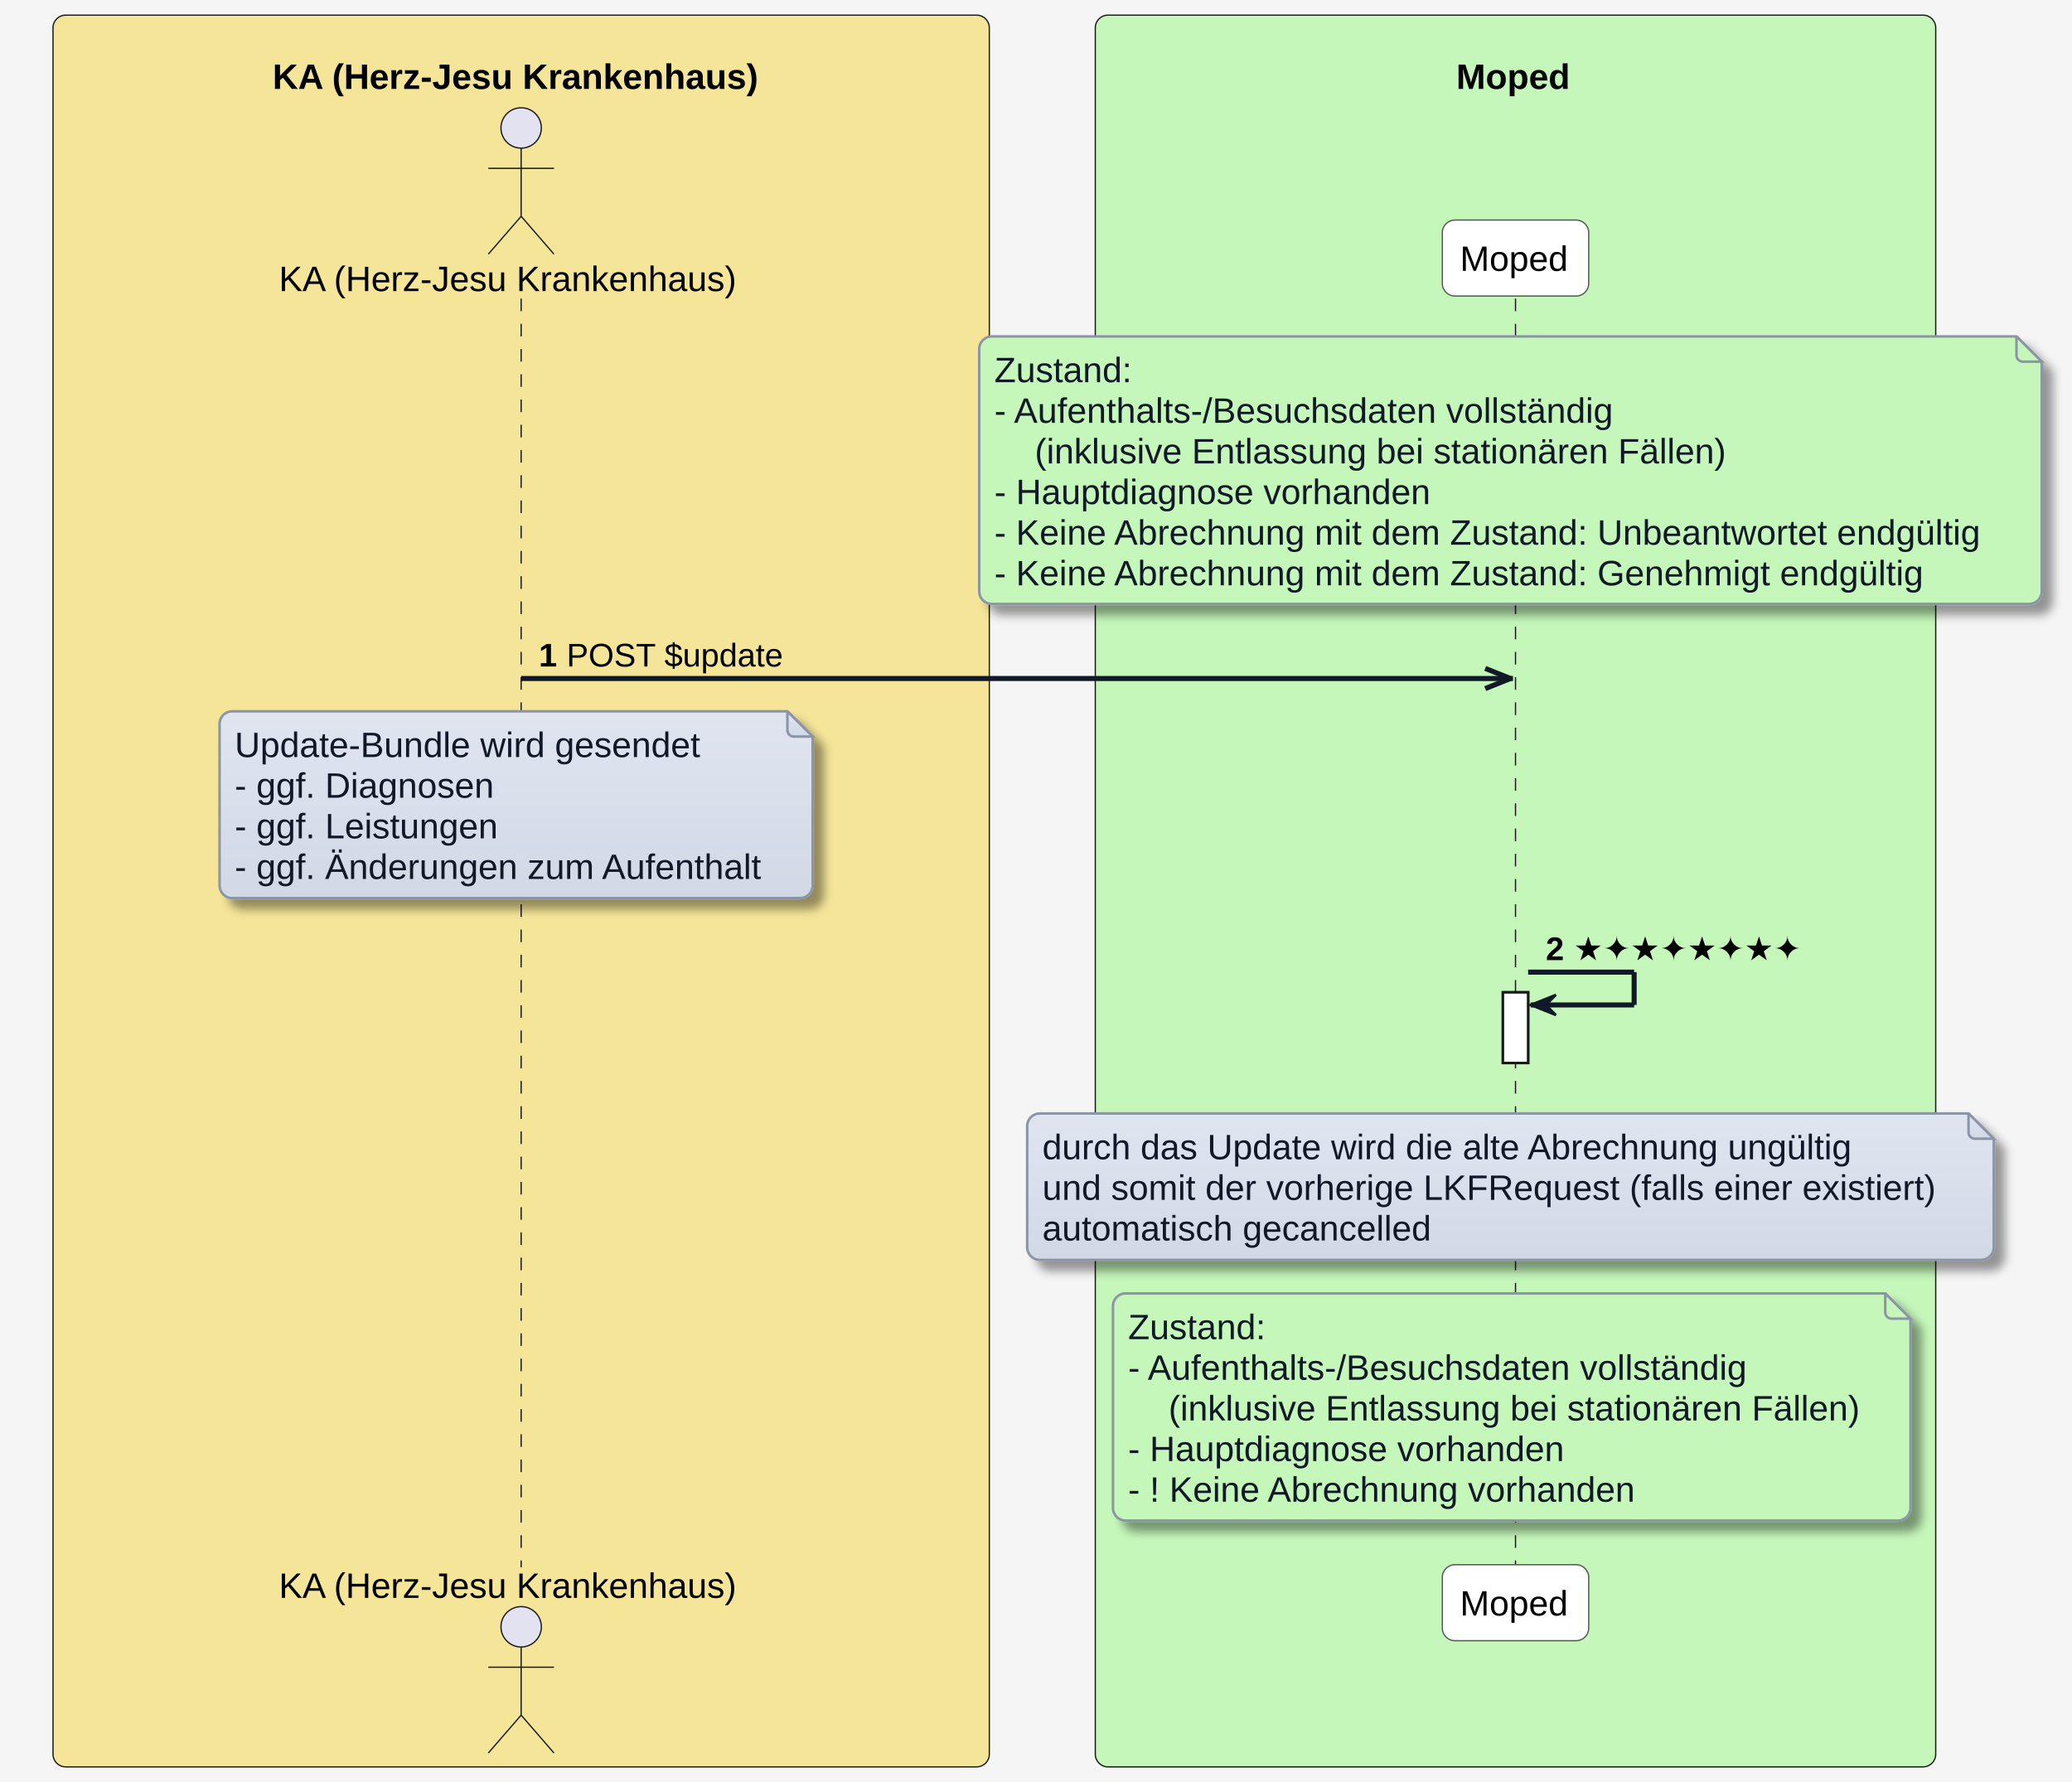
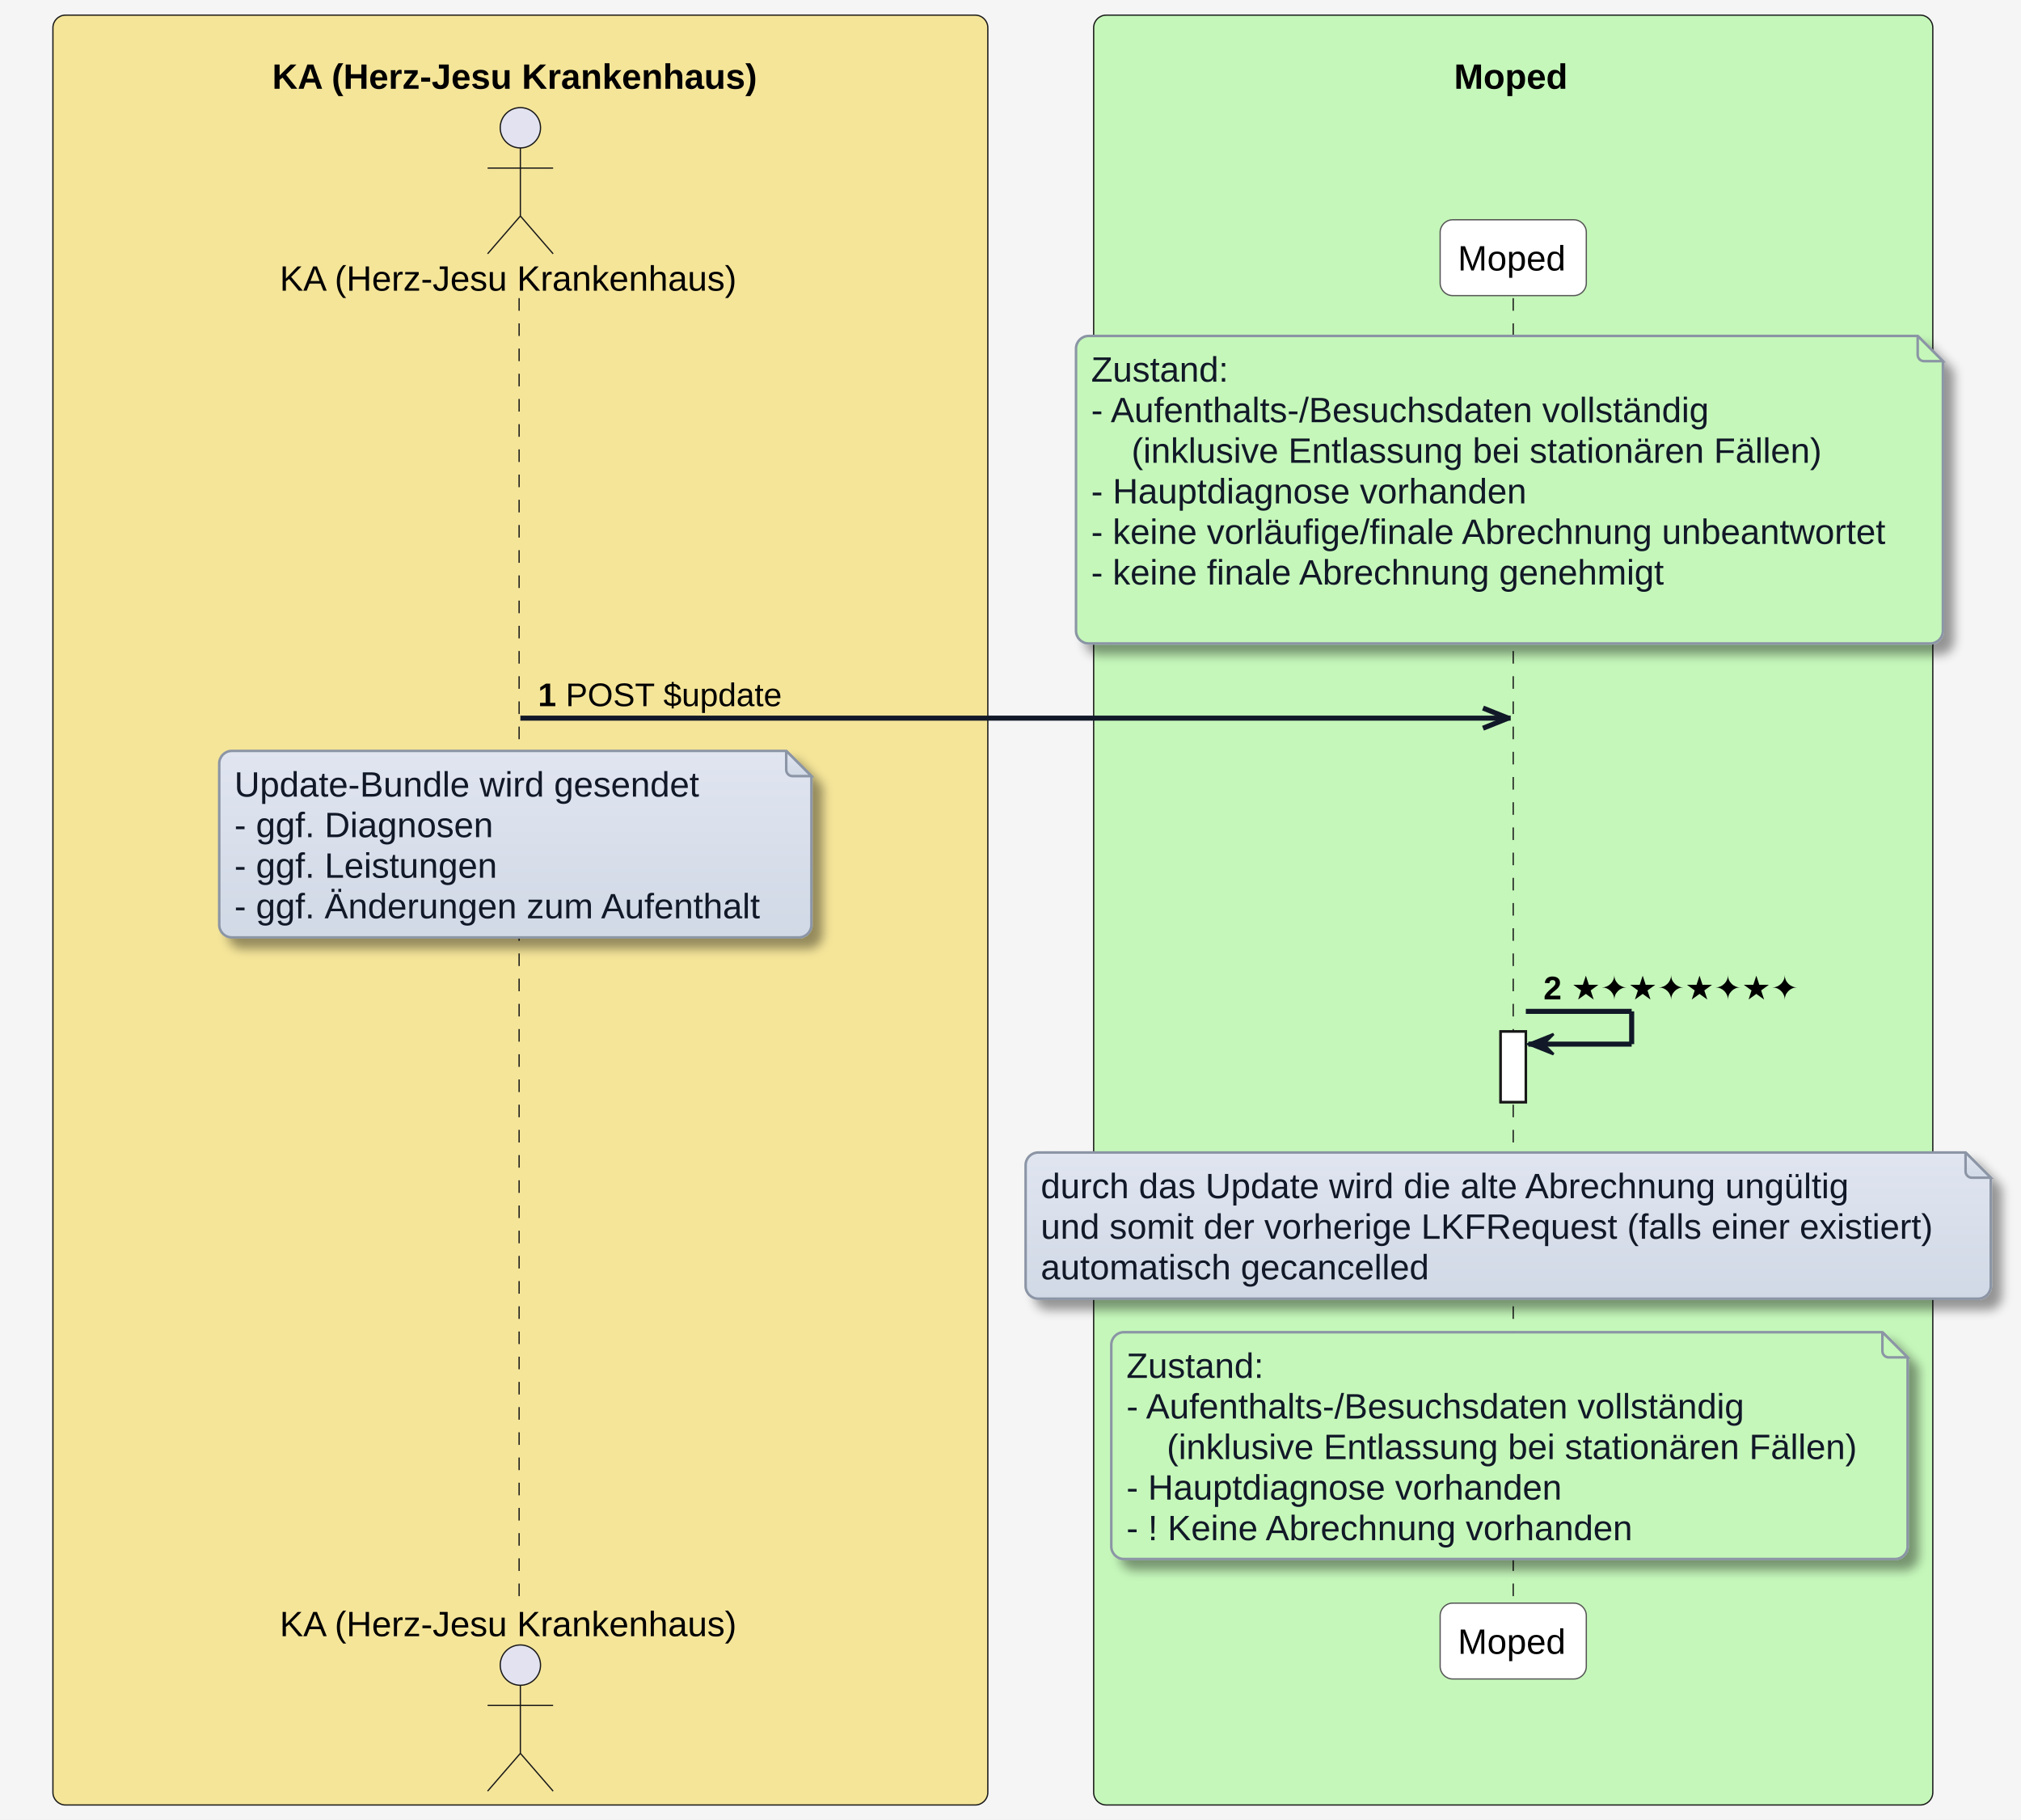
- <svg xmlns="http://www.w3.org/2000/svg" contentStyleType="text/css" height="706px" preserveAspectRatio="none" style="width:821px;height:706px;background:#F5F5F5;" version="1.1" viewBox="0 0 821 706" width="821px" zoomAndPan="magnify">
+ <svg xmlns="http://www.w3.org/2000/svg" contentStyleType="text/css" height="722px" preserveAspectRatio="none" style="width:802px;height:722px;background:#F5F5F5;" version="1.1" viewBox="0 0 802 722" width="802px" zoomAndPan="magnify">
  <defs>
-     <filter height="300%" id="fb8a82fxsvms1" width="300%" x="-1" y="-1">
+     <filter height="300%" id="f3djwv36eu6ns" width="300%" x="-1" y="-1">
      <feGaussianBlur result="blurOut" stdDeviation="2.0" />
      <feColorMatrix in="blurOut" result="blurOut2" type="matrix" values="0 0 0 0 0 0 0 0 0 0 0 0 0 0 0 0 0 0 .4 0" />
      <feOffset dx="4.0" dy="4.0" in="blurOut2" result="blurOut3" />
      <feBlend in="SourceGraphic" in2="blurOut3" mode="normal" />
    </filter>
-     <linearGradient id="gb8a82fxsvms10" x1="50%" x2="50%" y1="0%" y2="100%">
+     <linearGradient id="g3djwv36eu6ns0" x1="50%" x2="50%" y1="0%" y2="100%">
      <stop offset="0%" stop-color="#E0E5F0" />
      <stop offset="100%" stop-color="#D1D9E6" />
    </linearGradient>
  </defs>
  <g>
-     <rect fill="#F5F5F5" height="706" style="stroke:none;stroke-width:1.0;" width="821" x="0" y="0" />
-     <rect fill="#F5E599" height="694.067" rx="5" ry="5" style="stroke:#181818;stroke-width:0.5;" width="371" x="21" y="6" />
+     <rect fill="#F5F5F5" height="722" style="stroke:none;stroke-width:1.0;" width="802" x="0" y="0" />
+     <rect fill="#F5E599" height="710.166" rx="5" ry="5" style="stroke:#181818;stroke-width:0.5;" width="371" x="21" y="6" />
    <text fill="#000000" font-family="Arial" font-size="14" font-weight="bold" lengthAdjust="spacing" textLength="4" x="24" y="19.132"> </text>
    <text fill="#000000" font-family="Arial" font-size="14" font-weight="bold" lengthAdjust="spacing" textLength="197" x="108" y="35.23">KA (Herz-Jesu Krankenhaus)</text>
-     <rect fill="#C5F7BA" height="694.067" rx="5" ry="5" style="stroke:#181818;stroke-width:0.5;" width="333" x="434" y="6" />
+     <rect fill="#C5F7BA" height="710.166" rx="5" ry="5" style="stroke:#181818;stroke-width:0.5;" width="333" x="434" y="6" />
    <text fill="#000000" font-family="Arial" font-size="14" font-weight="bold" lengthAdjust="spacing" textLength="4" x="437" y="19.132"> </text>
    <text fill="#000000" font-family="Arial" font-size="14" font-weight="bold" lengthAdjust="spacing" textLength="47" x="577" y="35.23">Moped</text>
-     <rect fill="#FFFFFF" height="28" style="stroke:#181818;stroke-width:1.0;" width="10" x="595.5" y="393.18" />
-     <line style="stroke:#181818;stroke-width:0.5;stroke-dasharray:5.0,5.0;" x1="206.5" x2="206.5" y1="118.296" y2="620.969" />
-     <line style="stroke:#181818;stroke-width:0.5;stroke-dasharray:5.0,5.0;" x1="600.5" x2="600.5" y1="118.296" y2="620.969" />
-     <text fill="#000000" font-family="Arial" font-size="14" lengthAdjust="spacing" textLength="186" x="110.5" y="115.329">KA (Herz-Jesu Krankenhaus)</text>
+     <rect fill="#FFFFFF" height="28" style="stroke:#181818;stroke-width:1.0;" width="10" x="595.5" y="409.278" />
+     <line style="stroke:#181818;stroke-width:0.5;stroke-dasharray:5.0,5.0;" x1="206" x2="206" y1="118.296" y2="637.067" />
+     <line style="stroke:#181818;stroke-width:0.5;stroke-dasharray:5.0,5.0;" x1="600.5" x2="600.5" y1="118.296" y2="637.067" />
+     <text fill="#000000" font-family="Arial" font-size="14" lengthAdjust="spacing" textLength="185" x="111" y="115.329">KA (Herz-Jesu Krankenhaus)</text>
    <ellipse cx="206.5" cy="50.697" fill="#E2E2F0" rx="8" ry="8" style="stroke:#181818;stroke-width:0.5;" />
    <path d="M206.5,58.697 L206.5,85.697 M193.5,66.697 L219.5,66.697 M206.5,85.697 L193.5,100.697 M206.5,85.697 L219.5,100.697 " fill="none" style="stroke:#181818;stroke-width:0.5;" />
-     <text fill="#000000" font-family="Arial" font-size="14" lengthAdjust="spacing" textLength="186" x="110.5" y="633.101">KA (Herz-Jesu Krankenhaus)</text>
-     <ellipse cx="206.5" cy="644.567" fill="#E2E2F0" rx="8" ry="8" style="stroke:#181818;stroke-width:0.5;" />
-     <path d="M206.5,652.567 L206.5,679.567 M193.5,660.567 L219.5,660.567 M206.5,679.567 L193.5,694.567 M206.5,679.567 L219.5,694.567 " fill="none" style="stroke:#181818;stroke-width:0.5;" />
+     <text fill="#000000" font-family="Arial" font-size="14" lengthAdjust="spacing" textLength="185" x="111" y="649.199">KA (Herz-Jesu Krankenhaus)</text>
+     <ellipse cx="206.5" cy="660.666" fill="#E2E2F0" rx="8" ry="8" style="stroke:#181818;stroke-width:0.5;" />
+     <path d="M206.5,668.666 L206.5,695.666 M193.5,676.666 L219.5,676.666 M206.5,695.666 L193.5,710.666 M206.5,695.666 L219.5,710.666 " fill="none" style="stroke:#181818;stroke-width:0.5;" />
    <rect fill="#FFFFFF" height="30.099" rx="5" ry="5" style="stroke:#555555;stroke-width:0.5;" width="58" x="571.5" y="87.197" />
    <text fill="#000000" font-family="Arial" font-size="14" lengthAdjust="spacing" textLength="44" x="578.5" y="107.329">Moped</text>
-     <rect fill="#FFFFFF" height="30.099" rx="5" ry="5" style="stroke:#555555;stroke-width:0.5;" width="58" x="571.5" y="619.969" />
-     <text fill="#000000" font-family="Arial" font-size="14" lengthAdjust="spacing" textLength="44" x="578.5" y="640.101">Moped</text>
-     <rect fill="#FFFFFF" height="28" style="stroke:#181818;stroke-width:1.0;" width="10" x="595.5" y="393.18" />
-     <path d="M388,138.296 L388,234.296 A5,5 0 0 0 393,239.296 L804,239.296 A5,5 0 0 0 809,234.296 L809,143.296 L799,133.296 L393,133.296 A5,5 0 0 0 388,138.296 " fill="#C5F7BA" filter="url(#fb8a82fxsvms1)" style="stroke:#8B95A5;stroke-width:1.0;" />
-     <path d="M799,133.296 L799,140.796 A2.5,2.5 0 0 0 801.5,143.296 L809,143.296 L799,133.296 " fill="#C5F7BA" style="stroke:#8B95A5;stroke-width:1.0;" />
-     <text fill="#111827" font-family="Arial" font-size="14" lengthAdjust="spacing" textLength="56" x="394" y="151.428">Zustand:</text>
-     <text fill="#111827" font-family="Arial" font-size="14" lengthAdjust="spacing" textLength="250" x="394" y="167.526">- Aufenthalts-/Besuchsdaten vollständig</text>
-     <text fill="#111827" font-family="Arial" font-size="14" lengthAdjust="spacing" textLength="279" x="410" y="183.625">(inklusive Entlassung bei stationären Fällen)</text>
-     <text fill="#111827" font-family="Arial" font-size="14" lengthAdjust="spacing" textLength="177" x="394" y="199.724">- Hauptdiagnose vorhanden</text>
-     <text fill="#111827" font-family="Arial" font-size="14" lengthAdjust="spacing" textLength="400" x="394" y="215.822">- Keine Abrechnung mit dem Zustand: Unbeantwortet endgültig</text>
-     <text fill="#111827" font-family="Arial" font-size="14" lengthAdjust="spacing" textLength="377" x="394" y="231.921">- Keine Abrechnung mit dem Zustand: Genehmigt endgültig</text>
-     <line style="stroke:#111827;stroke-width:2.0;" x1="598.5" x2="588.5" y1="268.836" y2="264.836" />
-     <line style="stroke:#111827;stroke-width:2.0;" x1="598.5" x2="588.5" y1="268.836" y2="272.836" />
-     <line style="stroke:#111827;stroke-width:2.0;" x1="206.5" x2="599.5" y1="268.836" y2="268.836" />
-     <text fill="#000000" font-family="Arial" font-size="13" font-weight="bold" lengthAdjust="spacing" textLength="7" x="213.5" y="264.082">1</text>
-     <text fill="#000000" font-family="Arial" font-size="13" lengthAdjust="spacing" textLength="86" x="224.5" y="264.082">POST $update</text>
-     <path d="M87,286.836 L87,350.836 A5,5 0 0 0 92,355.836 L317,355.836 A5,5 0 0 0 322,350.836 L322,291.836 L312,281.836 L92,281.836 A5,5 0 0 0 87,286.836 " fill="url(#gb8a82fxsvms10)" filter="url(#fb8a82fxsvms1)" style="stroke:#8B95A5;stroke-width:1.0;" />
-     <path d="M312,281.836 L312,289.336 A2.5,2.5 0 0 0 314.5,291.836 L322,291.836 L312,281.836 " fill="url(#gb8a82fxsvms10)" style="stroke:#8B95A5;stroke-width:1.0;" />
-     <text fill="#111827" font-family="Arial" font-size="14" lengthAdjust="spacing" textLength="188" x="93" y="299.968">Update-Bundle wird gesendet</text>
-     <text fill="#111827" font-family="Arial" font-size="14" lengthAdjust="spacing" textLength="105" x="93" y="316.067">- ggf. Diagnosen</text>
-     <text fill="#111827" font-family="Arial" font-size="14" lengthAdjust="spacing" textLength="107" x="93" y="332.166">- ggf. Leistungen</text>
-     <text fill="#111827" font-family="Arial" font-size="14" lengthAdjust="spacing" textLength="214" x="93" y="348.264">- ggf. Änderungen zum Aufenthalt</text>
-     <line style="stroke:#111827;stroke-width:2.0;" x1="605.5" x2="647.5" y1="385.18" y2="385.18" />
-     <line style="stroke:#111827;stroke-width:2.0;" x1="647.5" x2="647.5" y1="385.18" y2="398.18" />
-     <line style="stroke:#111827;stroke-width:2.0;" x1="606.5" x2="647.5" y1="398.18" y2="398.18" />
-     <polygon fill="#111827" points="616.5,394.18,606.5,398.18,616.5,402.18,612.5,398.18" style="stroke:#111827;stroke-width:1.0;" />
-     <text fill="#000000" font-family="Arial" font-size="13" font-weight="bold" lengthAdjust="spacing" textLength="7" x="612.5" y="380.425">2</text>
-     <text fill="#000000" font-family="Arial" font-size="13" lengthAdjust="spacing" textLength="92" x="623.5" y="380.425">★✦★✦★✦★✦</text>
-     <path d="M407,446.18 L407,494.18 A5,5 0 0 0 412,499.18 L785,499.18 A5,5 0 0 0 790,494.18 L790,451.18 L780,441.18 L412,441.18 A5,5 0 0 0 407,446.18 " fill="url(#gb8a82fxsvms10)" filter="url(#fb8a82fxsvms1)" style="stroke:#8B95A5;stroke-width:1.0;" />
-     <path d="M780,441.18 L780,448.68 A2.5,2.5 0 0 0 782.5,451.18 L790,451.18 L780,441.18 " fill="url(#gb8a82fxsvms10)" style="stroke:#8B95A5;stroke-width:1.0;" />
-     <text fill="#111827" font-family="Arial" font-size="14" lengthAdjust="spacing" textLength="328" x="413" y="459.312">durch das Update wird die alte Abrechnung ungültig</text>
-     <text fill="#111827" font-family="Arial" font-size="14" lengthAdjust="spacing" textLength="362" x="413" y="475.41">und somit der vorherige LKFRequest (falls einer existiert)</text>
-     <text fill="#111827" font-family="Arial" font-size="14" lengthAdjust="spacing" textLength="157" x="413" y="491.509">automatisch gecancelled</text>
-     <path d="M441,517.476 L441,597.476 A5,5 0 0 0 446,602.476 L752,602.476 A5,5 0 0 0 757,597.476 L757,522.476 L747,512.476 L446,512.476 A5,5 0 0 0 441,517.476 " fill="#C5F7BA" filter="url(#fb8a82fxsvms1)" style="stroke:#8B95A5;stroke-width:1.0;" />
-     <path d="M747,512.476 L747,519.976 A2.5,2.5 0 0 0 749.5,522.476 L757,522.476 L747,512.476 " fill="#C5F7BA" style="stroke:#8B95A5;stroke-width:1.0;" />
-     <text fill="#111827" font-family="Arial" font-size="14" lengthAdjust="spacing" textLength="56" x="447" y="530.607">Zustand:</text>
-     <text fill="#111827" font-family="Arial" font-size="14" lengthAdjust="spacing" textLength="250" x="447" y="546.706">- Aufenthalts-/Besuchsdaten vollständig</text>
-     <text fill="#111827" font-family="Arial" font-size="14" lengthAdjust="spacing" textLength="279" x="463" y="562.805">(inklusive Entlassung bei stationären Fällen)</text>
-     <text fill="#111827" font-family="Arial" font-size="14" lengthAdjust="spacing" textLength="177" x="447" y="578.903">- Hauptdiagnose vorhanden</text>
-     <text fill="#111827" font-family="Arial" font-size="14" lengthAdjust="spacing" textLength="206" x="447" y="595.002">- ! Keine Abrechnung vorhanden</text>
+     <rect fill="#FFFFFF" height="30.099" rx="5" ry="5" style="stroke:#555555;stroke-width:0.5;" width="58" x="571.5" y="636.067" />
+     <text fill="#000000" font-family="Arial" font-size="14" lengthAdjust="spacing" textLength="44" x="578.5" y="656.199">Moped</text>
+     <rect fill="#FFFFFF" height="28" style="stroke:#181818;stroke-width:1.0;" width="10" x="595.5" y="409.278" />
+     <path d="M427,138.296 L427,250.296 A5,5 0 0 0 432,255.296 L766,255.296 A5,5 0 0 0 771,250.296 L771,143.296 L761,133.296 L432,133.296 A5,5 0 0 0 427,138.296 " fill="#C5F7BA" filter="url(#f3djwv36eu6ns)" style="stroke:#8B95A5;stroke-width:1.0;" />
+     <path d="M761,133.296 L761,140.796 A2.5,2.5 0 0 0 763.5,143.296 L771,143.296 L761,133.296 " fill="#C5F7BA" style="stroke:#8B95A5;stroke-width:1.0;" />
+     <text fill="#111827" font-family="Arial" font-size="14" lengthAdjust="spacing" textLength="56" x="433" y="151.428">Zustand:</text>
+     <text fill="#111827" font-family="Arial" font-size="14" lengthAdjust="spacing" textLength="250" x="433" y="167.526">- Aufenthalts-/Besuchsdaten vollständig</text>
+     <text fill="#111827" font-family="Arial" font-size="14" lengthAdjust="spacing" textLength="279" x="449" y="183.625">(inklusive Entlassung bei stationären Fällen)</text>
+     <text fill="#111827" font-family="Arial" font-size="14" lengthAdjust="spacing" textLength="177" x="433" y="199.724">- Hauptdiagnose vorhanden</text>
+     <text fill="#111827" font-family="Arial" font-size="14" lengthAdjust="spacing" textLength="323" x="433" y="215.822">- keine vorläufige/finale Abrechnung unbeantwortet</text>
+     <text fill="#111827" font-family="Arial" font-size="14" lengthAdjust="spacing" textLength="233" x="433" y="231.921">- keine finale Abrechnung genehmigt</text>
+     <text fill="#111827" font-family="Arial" font-size="14" lengthAdjust="spacing" textLength="4" x="433" y="248.019"> </text>
+     <line style="stroke:#111827;stroke-width:2.0;" x1="598.5" x2="588.5" y1="284.935" y2="280.935" />
+     <line style="stroke:#111827;stroke-width:2.0;" x1="598.5" x2="588.5" y1="284.935" y2="288.935" />
+     <line style="stroke:#111827;stroke-width:2.0;" x1="206.5" x2="599.5" y1="284.935" y2="284.935" />
+     <text fill="#000000" font-family="Arial" font-size="13" font-weight="bold" lengthAdjust="spacing" textLength="7" x="213.5" y="280.18">1</text>
+     <text fill="#000000" font-family="Arial" font-size="13" lengthAdjust="spacing" textLength="86" x="224.5" y="280.18">POST $update</text>
+     <path d="M87,302.935 L87,366.935 A5,5 0 0 0 92,371.935 L317,371.935 A5,5 0 0 0 322,366.935 L322,307.935 L312,297.935 L92,297.935 A5,5 0 0 0 87,302.935 " fill="url(#g3djwv36eu6ns0)" filter="url(#f3djwv36eu6ns)" style="stroke:#8B95A5;stroke-width:1.0;" />
+     <path d="M312,297.935 L312,305.435 A2.5,2.5 0 0 0 314.5,307.935 L322,307.935 L312,297.935 " fill="url(#g3djwv36eu6ns0)" style="stroke:#8B95A5;stroke-width:1.0;" />
+     <text fill="#111827" font-family="Arial" font-size="14" lengthAdjust="spacing" textLength="188" x="93" y="316.067">Update-Bundle wird gesendet</text>
+     <text fill="#111827" font-family="Arial" font-size="14" lengthAdjust="spacing" textLength="105" x="93" y="332.166">- ggf. Diagnosen</text>
+     <text fill="#111827" font-family="Arial" font-size="14" lengthAdjust="spacing" textLength="107" x="93" y="348.264">- ggf. Leistungen</text>
+     <text fill="#111827" font-family="Arial" font-size="14" lengthAdjust="spacing" textLength="214" x="93" y="364.363">- ggf. Änderungen zum Aufenthalt</text>
+     <line style="stroke:#111827;stroke-width:2.0;" x1="605.5" x2="647.5" y1="401.278" y2="401.278" />
+     <line style="stroke:#111827;stroke-width:2.0;" x1="647.5" x2="647.5" y1="401.278" y2="414.278" />
+     <line style="stroke:#111827;stroke-width:2.0;" x1="606.5" x2="647.5" y1="414.278" y2="414.278" />
+     <polygon fill="#111827" points="616.5,410.278,606.5,414.278,616.5,418.278,612.5,414.278" style="stroke:#111827;stroke-width:1.0;" />
+     <text fill="#000000" font-family="Arial" font-size="13" font-weight="bold" lengthAdjust="spacing" textLength="7" x="612.5" y="396.523">2</text>
+     <text fill="#000000" font-family="Arial" font-size="13" lengthAdjust="spacing" textLength="92" x="623.5" y="396.523">★✦★✦★✦★✦</text>
+     <path d="M407,462.278 L407,510.278 A5,5 0 0 0 412,515.278 L785,515.278 A5,5 0 0 0 790,510.278 L790,467.278 L780,457.278 L412,457.278 A5,5 0 0 0 407,462.278 " fill="url(#g3djwv36eu6ns0)" filter="url(#f3djwv36eu6ns)" style="stroke:#8B95A5;stroke-width:1.0;" />
+     <path d="M780,457.278 L780,464.778 A2.5,2.5 0 0 0 782.5,467.278 L790,467.278 L780,457.278 " fill="url(#g3djwv36eu6ns0)" style="stroke:#8B95A5;stroke-width:1.0;" />
+     <text fill="#111827" font-family="Arial" font-size="14" lengthAdjust="spacing" textLength="328" x="413" y="475.41">durch das Update wird die alte Abrechnung ungültig</text>
+     <text fill="#111827" font-family="Arial" font-size="14" lengthAdjust="spacing" textLength="362" x="413" y="491.509">und somit der vorherige LKFRequest (falls einer existiert)</text>
+     <text fill="#111827" font-family="Arial" font-size="14" lengthAdjust="spacing" textLength="157" x="413" y="507.607">automatisch gecancelled</text>
+     <path d="M441,533.574 L441,613.574 A5,5 0 0 0 446,618.574 L752,618.574 A5,5 0 0 0 757,613.574 L757,538.574 L747,528.574 L446,528.574 A5,5 0 0 0 441,533.574 " fill="#C5F7BA" filter="url(#f3djwv36eu6ns)" style="stroke:#8B95A5;stroke-width:1.0;" />
+     <path d="M747,528.574 L747,536.074 A2.5,2.5 0 0 0 749.5,538.574 L757,538.574 L747,528.574 " fill="#C5F7BA" style="stroke:#8B95A5;stroke-width:1.0;" />
+     <text fill="#111827" font-family="Arial" font-size="14" lengthAdjust="spacing" textLength="56" x="447" y="546.706">Zustand:</text>
+     <text fill="#111827" font-family="Arial" font-size="14" lengthAdjust="spacing" textLength="250" x="447" y="562.805">- Aufenthalts-/Besuchsdaten vollständig</text>
+     <text fill="#111827" font-family="Arial" font-size="14" lengthAdjust="spacing" textLength="279" x="463" y="578.903">(inklusive Entlassung bei stationären Fällen)</text>
+     <text fill="#111827" font-family="Arial" font-size="14" lengthAdjust="spacing" textLength="177" x="447" y="595.002">- Hauptdiagnose vorhanden</text>
+     <text fill="#111827" font-family="Arial" font-size="14" lengthAdjust="spacing" textLength="206" x="447" y="611.101">- ! Keine Abrechnung vorhanden</text>
  </g>
</svg>
